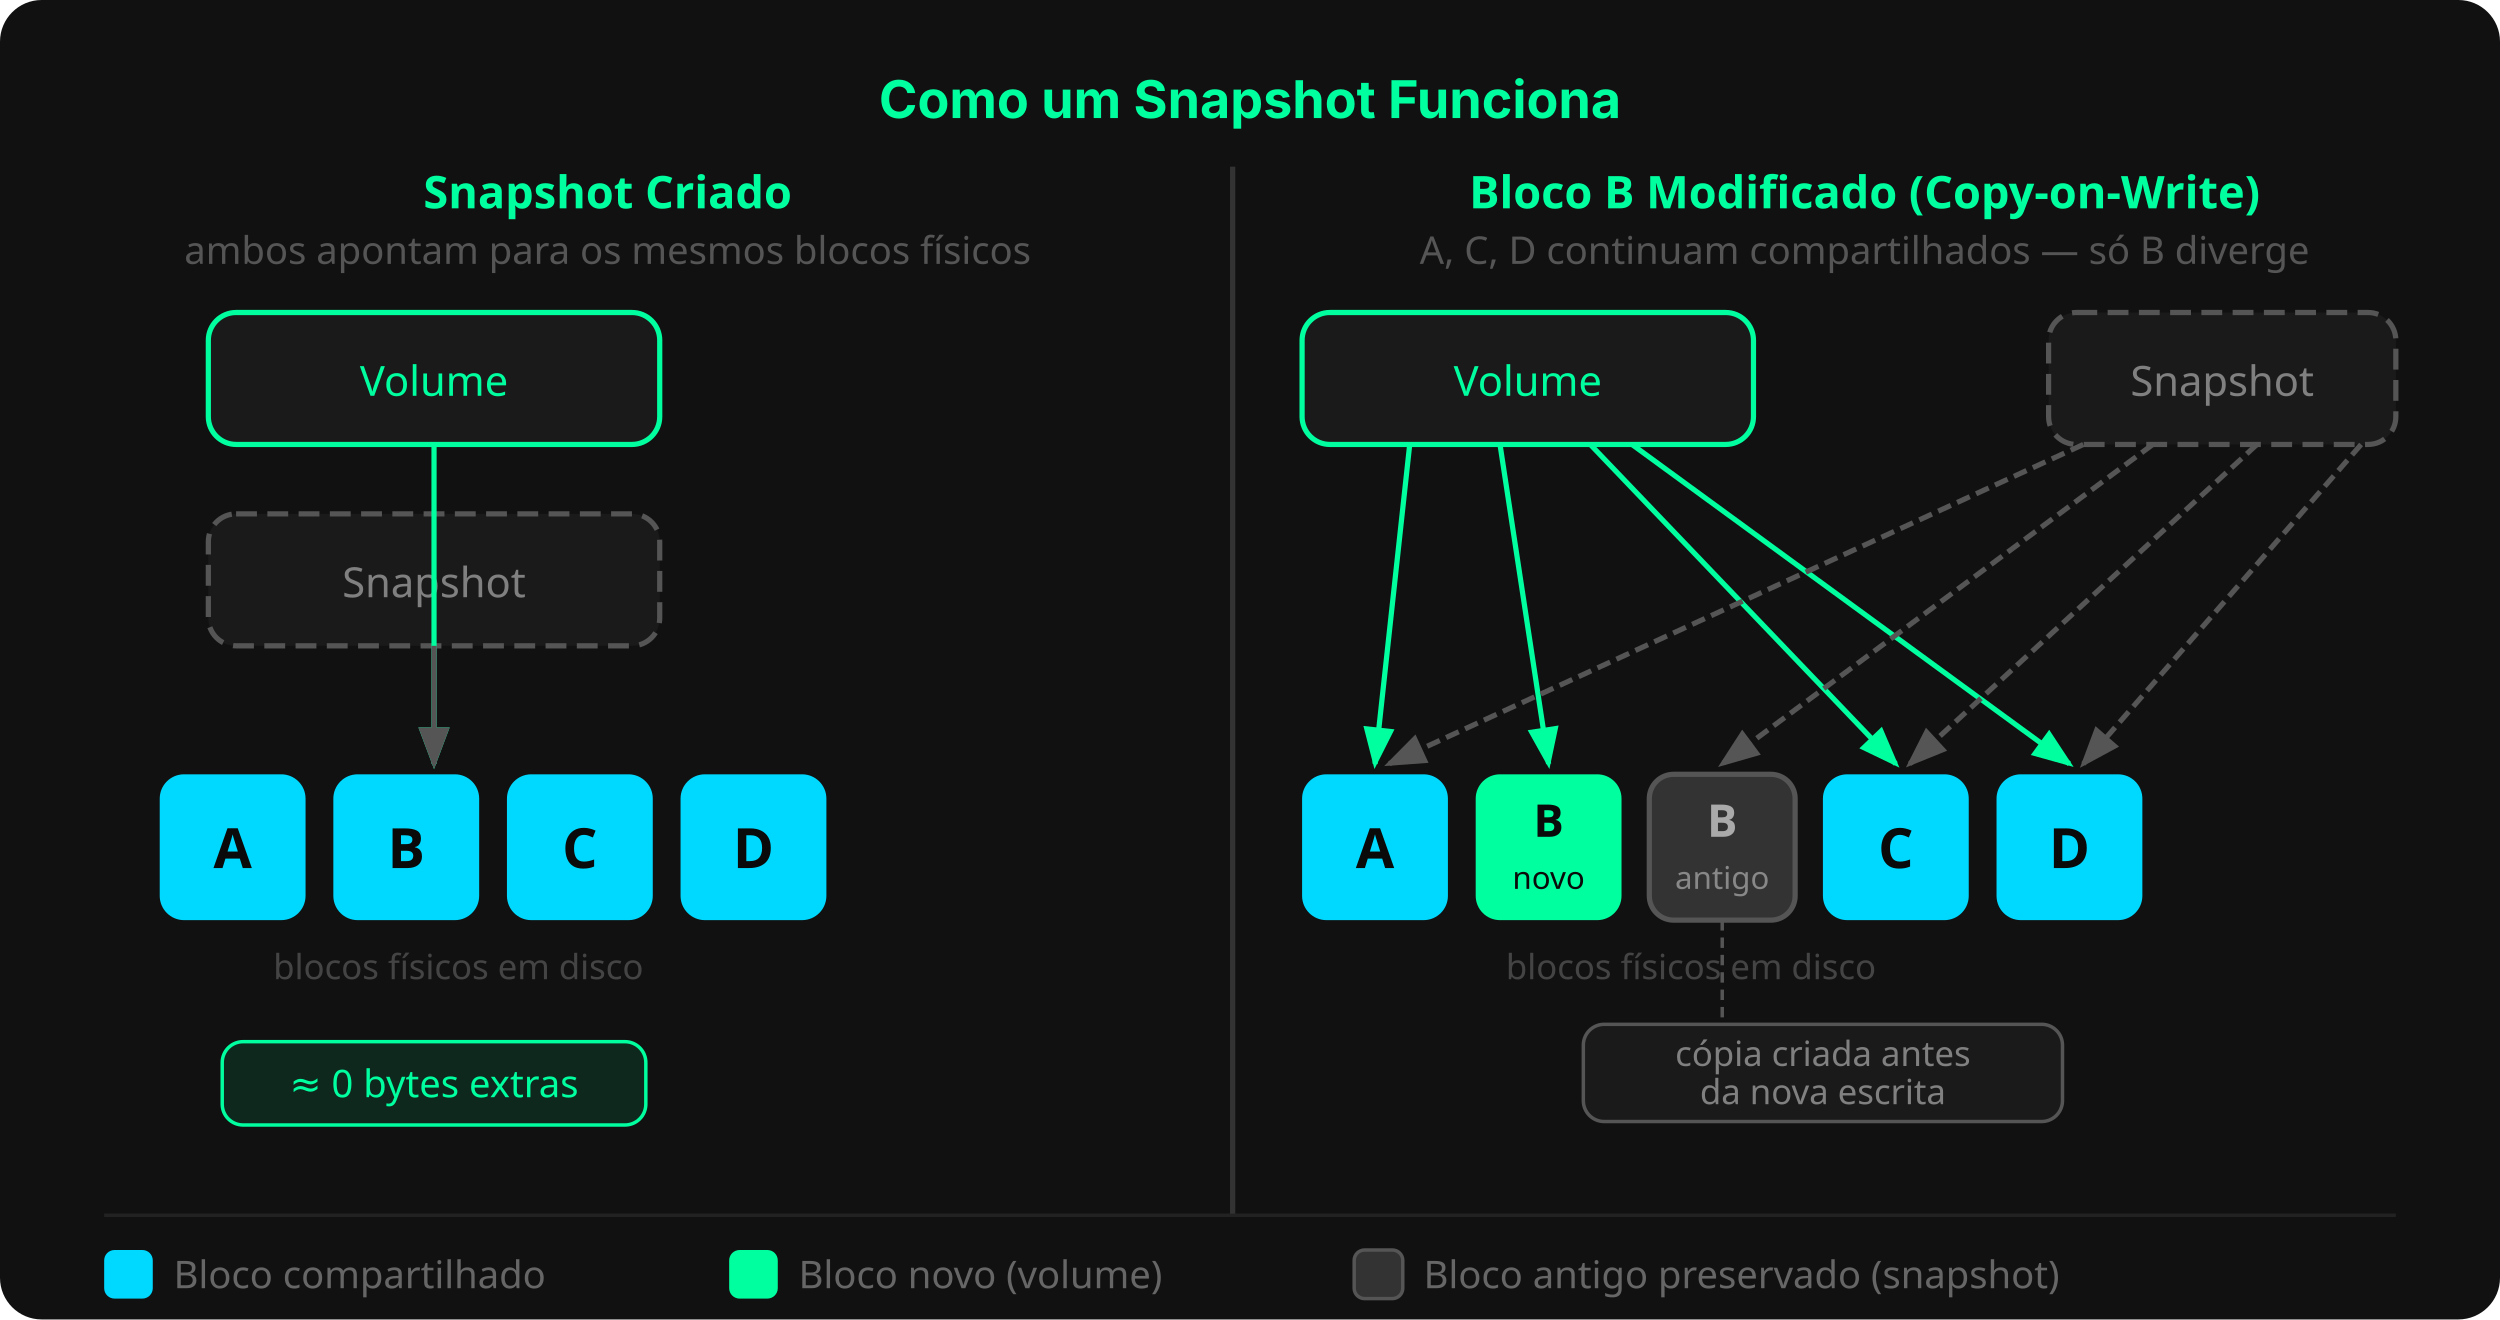
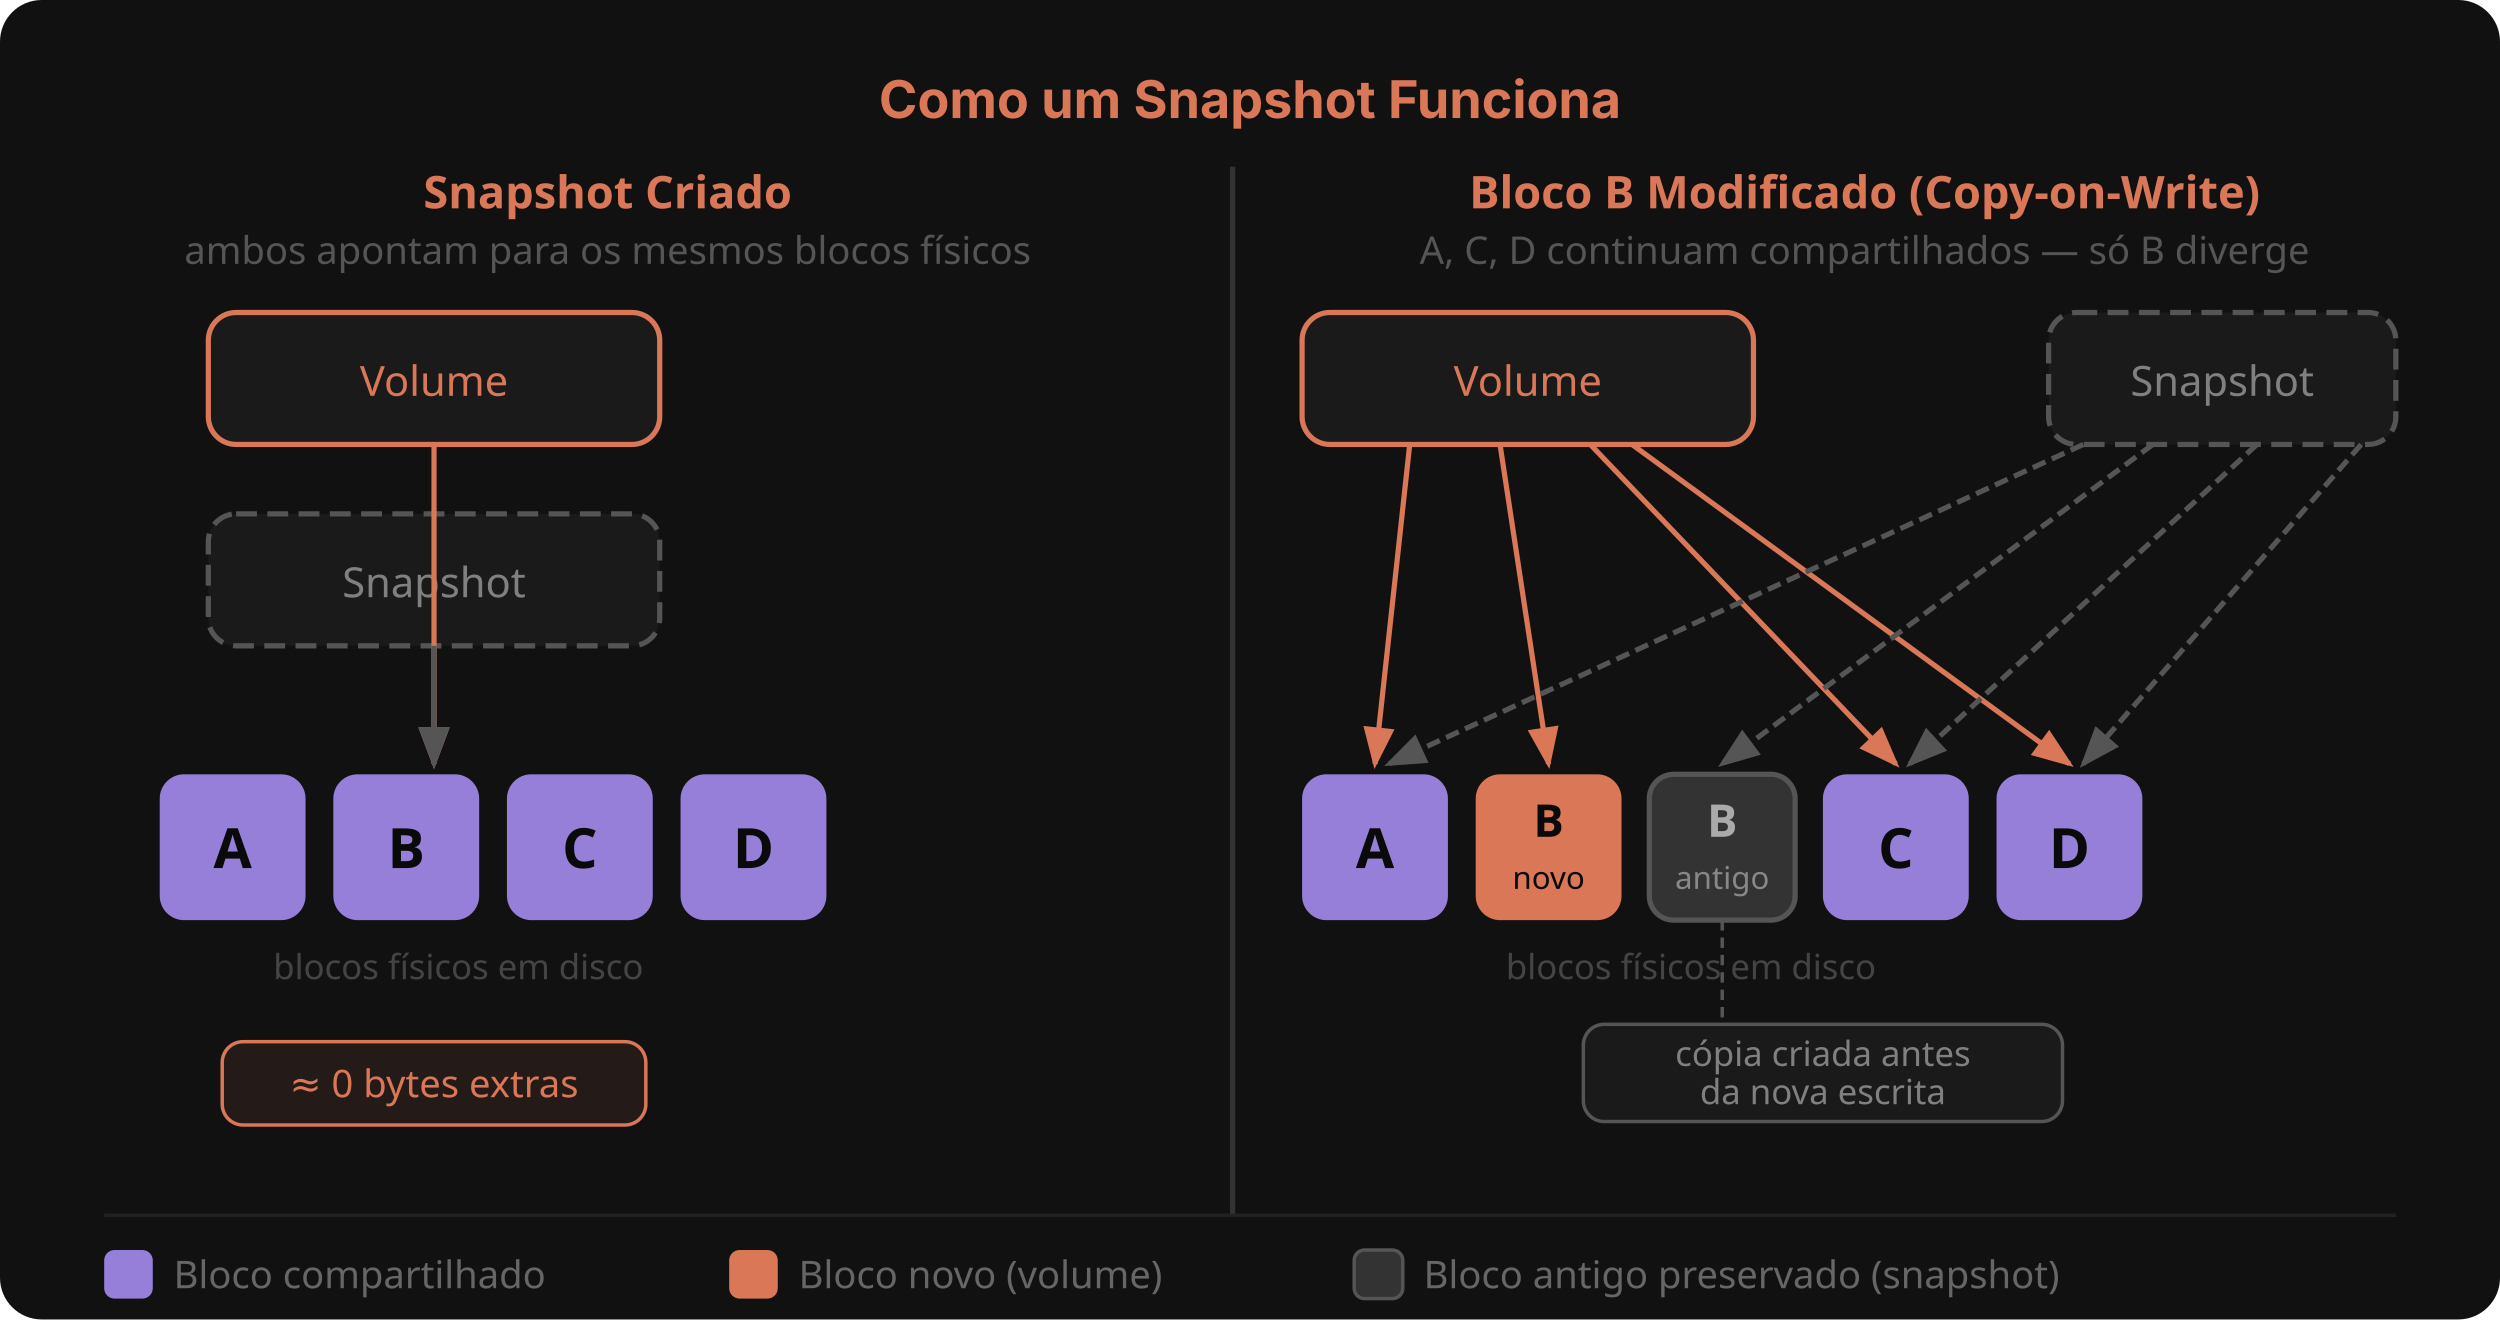
<svg xmlns="http://www.w3.org/2000/svg" width="720" height="380" viewBox="0 0 720 380">
  <defs>
    <marker id="ag" markerWidth="8" markerHeight="6" refX="7" refY="3" orient="auto">
-       <polygon points="0 0,8 3,0 6" fill="#00ff9f" />
+       <polygon points="0 0,8 3,0 6" fill="#D97757" />
    </marker>
    <marker id="ac" markerWidth="8" markerHeight="6" refX="7" refY="3" orient="auto">
-       <polygon points="0 0,8 3,0 6" fill="#00d9ff" />
+       <polygon points="0 0,8 3,0 6" fill="#967FD9" />
    </marker>
    <marker id="agr" markerWidth="8" markerHeight="6" refX="7" refY="3" orient="auto">
      <polygon points="0 0,8 3,0 6" fill="#555" />
    </marker>
  </defs>
  <rect width="720" height="380" rx="12" fill="#111111" />
-   <text x="360" y="34" text-anchor="middle" font-family="-apple-system,BlinkMacSystemFont,'Segoe UI',sans-serif" font-size="15" font-weight="700" fill="#00ff9f">Como um Snapshot Funciona</text>
+   <text x="360" y="34" text-anchor="middle" font-family="-apple-system,BlinkMacSystemFont,'Segoe UI',sans-serif" font-size="15" font-weight="700" fill="#D97757">Como um Snapshot Funciona</text>
  <line x1="355" y1="48" x2="355" y2="350" stroke="#333" stroke-width="1.5" />
-   <text x="175" y="60" text-anchor="middle" font-family="'Segoe UI',sans-serif" font-size="13" font-weight="600" fill="#00ff9f">
+   <text x="175" y="60" text-anchor="middle" font-family="'Segoe UI',sans-serif" font-size="13" font-weight="600" fill="#D97757">
    Snapshot Criado
  </text>
  <text x="175" y="76" text-anchor="middle" font-family="'Segoe UI',sans-serif" font-size="11" fill="#555">
    ambos apontam para os mesmos blocos físicos
  </text>
-   <rect x="60" y="90" width="130" height="38" rx="8" fill="#1a1a1a" stroke="#00ff9f" stroke-width="1.5" />
-   <text x="125" y="114" text-anchor="middle" font-family="'Segoe UI',sans-serif" font-size="12" fill="#00ff9f">Volume</text>
+   <rect x="60" y="90" width="130" height="38" rx="8" fill="#1a1a1a" stroke="#D97757" stroke-width="1.5" />
+   <text x="125" y="114" text-anchor="middle" font-family="'Segoe UI',sans-serif" font-size="12" fill="#D97757">Volume</text>
  <rect x="60" y="148" width="130" height="38" rx="8" fill="#1a1a1a" stroke="#555" stroke-width="1.5" stroke-dasharray="6,3" />
  <text x="125" y="172" text-anchor="middle" font-family="'Segoe UI',sans-serif" font-size="12" fill="#808080">Snapshot</text>
-   <polyline points="125,128 125,220" fill="none" stroke="#00ff9f" stroke-width="1.5" marker-end="url(#ag)" />
+   <polyline points="125,128 125,220" fill="none" stroke="#D97757" stroke-width="1.5" marker-end="url(#ag)" />
  <polyline points="125,186 125,220" fill="none" stroke="#555" stroke-width="1.5" marker-end="url(#agr)" />
-   <rect x="46" y="223" width="42" height="42" rx="7" fill="#00d9ff" />
+   <rect x="46" y="223" width="42" height="42" rx="7" fill="#967FD9" />
  <text x="67" y="250" text-anchor="middle" font-family="'Segoe UI',sans-serif" font-size="16" font-weight="700" fill="#0a0a0a">A</text>
-   <rect x="96" y="223" width="42" height="42" rx="7" fill="#00d9ff" />
+   <rect x="96" y="223" width="42" height="42" rx="7" fill="#967FD9" />
  <text x="117" y="250" text-anchor="middle" font-family="'Segoe UI',sans-serif" font-size="16" font-weight="700" fill="#0a0a0a">B</text>
-   <rect x="146" y="223" width="42" height="42" rx="7" fill="#00d9ff" />
+   <rect x="146" y="223" width="42" height="42" rx="7" fill="#967FD9" />
  <text x="167" y="250" text-anchor="middle" font-family="'Segoe UI',sans-serif" font-size="16" font-weight="700" fill="#0a0a0a">C</text>
-   <rect x="196" y="223" width="42" height="42" rx="7" fill="#00d9ff" />
+   <rect x="196" y="223" width="42" height="42" rx="7" fill="#967FD9" />
  <text x="217" y="250" text-anchor="middle" font-family="'Segoe UI',sans-serif" font-size="16" font-weight="700" fill="#0a0a0a">D</text>
  <text x="132" y="282" text-anchor="middle" font-family="'Segoe UI',sans-serif" font-size="10" fill="#444">blocos físicos em disco</text>
-   <rect x="64" y="300" width="122" height="24" rx="6" fill="rgba(0,255,159,0.1)" stroke="#00ff9f" stroke-width="1" />
-   <text x="125" y="316" text-anchor="middle" font-family="'Segoe UI',sans-serif" font-size="11" fill="#00ff9f">≈ 0 bytes extras</text>
-   <text x="537" y="60" text-anchor="middle" font-family="'Segoe UI',sans-serif" font-size="13" font-weight="600" fill="#00ff9f">
+   <rect x="64" y="300" width="122" height="24" rx="6" fill="rgba(217,119,87,0.1)" stroke="#D97757" stroke-width="1" />
+   <text x="125" y="316" text-anchor="middle" font-family="'Segoe UI',sans-serif" font-size="11" fill="#D97757">≈ 0 bytes extras</text>
+   <text x="537" y="60" text-anchor="middle" font-family="'Segoe UI',sans-serif" font-size="13" font-weight="600" fill="#D97757">
    Bloco B Modificado (Copy-on-Write)
  </text>
  <text x="537" y="76" text-anchor="middle" font-family="'Segoe UI',sans-serif" font-size="11" fill="#555">
    A, C, D continuam compartilhados — só B diverge
  </text>
-   <rect x="375" y="90" width="130" height="38" rx="8" fill="#1a1a1a" stroke="#00ff9f" stroke-width="1.5" />
-   <text x="440" y="114" text-anchor="middle" font-family="'Segoe UI',sans-serif" font-size="12" fill="#00ff9f">Volume</text>
+   <rect x="375" y="90" width="130" height="38" rx="8" fill="#1a1a1a" stroke="#D97757" stroke-width="1.5" />
+   <text x="440" y="114" text-anchor="middle" font-family="'Segoe UI',sans-serif" font-size="12" fill="#D97757">Volume</text>
  <rect x="590" y="90" width="100" height="38" rx="8" fill="#1a1a1a" stroke="#555" stroke-width="1.5" stroke-dasharray="6,3" />
  <text x="640" y="114" text-anchor="middle" font-family="'Segoe UI',sans-serif" font-size="12" fill="#808080">Snapshot</text>
-   <rect x="375" y="223" width="42" height="42" rx="7" fill="#00d9ff" />
+   <rect x="375" y="223" width="42" height="42" rx="7" fill="#967FD9" />
  <text x="396" y="250" text-anchor="middle" font-family="'Segoe UI',sans-serif" font-size="16" font-weight="700" fill="#0a0a0a">A</text>
-   <rect x="425" y="223" width="42" height="42" rx="7" fill="#00ff9f" />
+   <rect x="425" y="223" width="42" height="42" rx="7" fill="#D97757" />
  <text x="446" y="241" text-anchor="middle" font-family="'Segoe UI',sans-serif" font-size="13" font-weight="700" fill="#0a0a0a">B</text>
  <text x="446" y="256" text-anchor="middle" font-family="'Segoe UI',sans-serif" font-size="9" fill="#0a0a0a">novo</text>
  <rect x="475" y="223" width="42" height="42" rx="7" fill="#333" stroke="#555" stroke-width="1.5" />
  <text x="496" y="241" text-anchor="middle" font-family="'Segoe UI',sans-serif" font-size="13" font-weight="700" fill="#aaa">B</text>
  <text x="496" y="256" text-anchor="middle" font-family="'Segoe UI',sans-serif" font-size="9" fill="#888">antigo</text>
-   <rect x="525" y="223" width="42" height="42" rx="7" fill="#00d9ff" />
+   <rect x="525" y="223" width="42" height="42" rx="7" fill="#967FD9" />
  <text x="546" y="250" text-anchor="middle" font-family="'Segoe UI',sans-serif" font-size="16" font-weight="700" fill="#0a0a0a">C</text>
-   <rect x="575" y="223" width="42" height="42" rx="7" fill="#00d9ff" />
+   <rect x="575" y="223" width="42" height="42" rx="7" fill="#967FD9" />
  <text x="596" y="250" text-anchor="middle" font-family="'Segoe UI',sans-serif" font-size="16" font-weight="700" fill="#0a0a0a">D</text>
  <text x="487" y="282" text-anchor="middle" font-family="'Segoe UI',sans-serif" font-size="10" fill="#444">blocos físicos em disco</text>
-   <polyline points="406,128 396,220" fill="none" stroke="#00ff9f" stroke-width="1.5" marker-end="url(#ag)" />
-   <polyline points="432,128 446,220" fill="none" stroke="#00ff9f" stroke-width="1.5" marker-end="url(#ag)" />
-   <polyline points="458,128 546,220" fill="none" stroke="#00ff9f" stroke-width="1.5" marker-end="url(#ag)" />
-   <polyline points="470,128 596,220" fill="none" stroke="#00ff9f" stroke-width="1.5" marker-end="url(#ag)" />
+   <polyline points="406,128 396,220" fill="none" stroke="#D97757" stroke-width="1.5" marker-end="url(#ag)" />
+   <polyline points="432,128 446,220" fill="none" stroke="#D97757" stroke-width="1.5" marker-end="url(#ag)" />
+   <polyline points="458,128 546,220" fill="none" stroke="#D97757" stroke-width="1.5" marker-end="url(#ag)" />
+   <polyline points="470,128 596,220" fill="none" stroke="#D97757" stroke-width="1.5" marker-end="url(#ag)" />
  <polyline points="600,128 400,220" fill="none" stroke="#555" stroke-width="1.5" stroke-dasharray="4,2" marker-end="url(#agr)" />
  <polyline points="620,128 496,220" fill="none" stroke="#555" stroke-width="1.5" stroke-dasharray="4,2" marker-end="url(#agr)" />
  <polyline points="650,128 550,220" fill="none" stroke="#555" stroke-width="1.5" stroke-dasharray="4,2" marker-end="url(#agr)" />
  <polyline points="680,128 600,220" fill="none" stroke="#555" stroke-width="1.5" stroke-dasharray="4,2" marker-end="url(#agr)" />
  <rect x="456" y="295" width="138" height="28" rx="6" fill="#1a1a1a" stroke="#555" stroke-width="1" />
  <text x="525" y="307" text-anchor="middle" font-family="'Segoe UI',sans-serif" font-size="10" fill="#808080">cópia criada antes</text>
  <text x="525" y="318" text-anchor="middle" font-family="'Segoe UI',sans-serif" font-size="10" fill="#808080">da nova escrita</text>
  <line x1="496" y1="265" x2="496" y2="293" stroke="#555" stroke-width="1" stroke-dasharray="3,2" />
  <line x1="30" y1="350" x2="690" y2="350" stroke="#222" stroke-width="1" />
-   <rect x="30" y="360" width="14" height="14" rx="3" fill="#00d9ff" />
+   <rect x="30" y="360" width="14" height="14" rx="3" fill="#967FD9" />
  <text x="50" y="371" font-family="'Segoe UI',sans-serif" font-size="11" fill="#666">Bloco compartilhado</text>
-   <rect x="210" y="360" width="14" height="14" rx="3" fill="#00ff9f" />
+   <rect x="210" y="360" width="14" height="14" rx="3" fill="#D97757" />
  <text x="230" y="371" font-family="'Segoe UI',sans-serif" font-size="11" fill="#666">Bloco novo (volume)</text>
  <rect x="390" y="360" width="14" height="14" rx="3" fill="#333" stroke="#555" stroke-width="1" />
  <text x="410" y="371" font-family="'Segoe UI',sans-serif" font-size="11" fill="#666">Bloco antigo preservado (snapshot)</text>
</svg>
